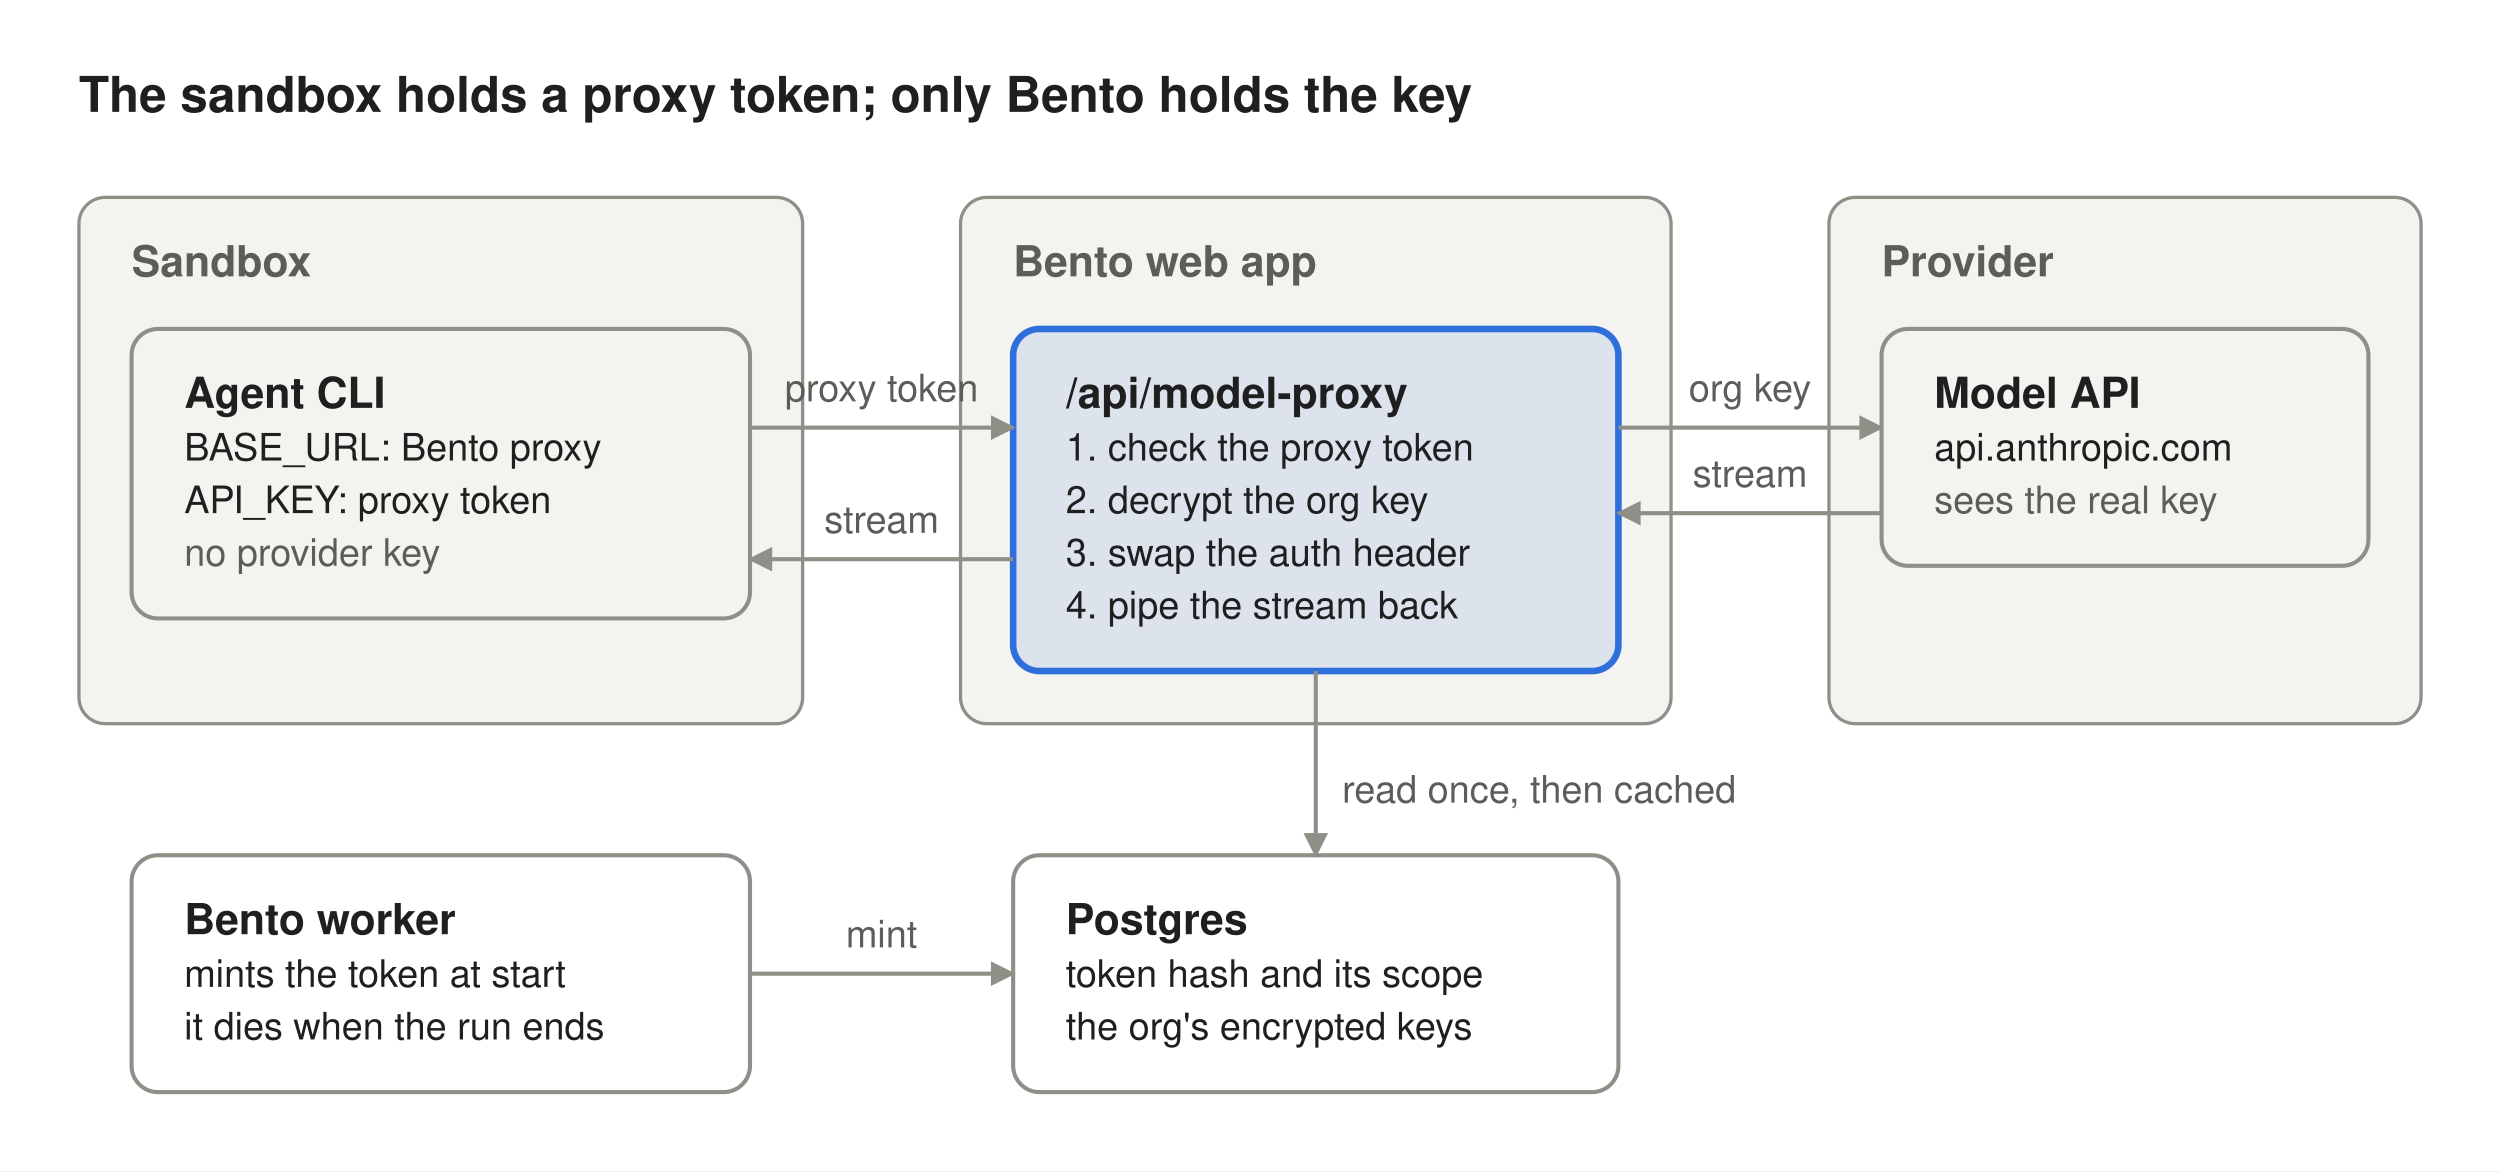
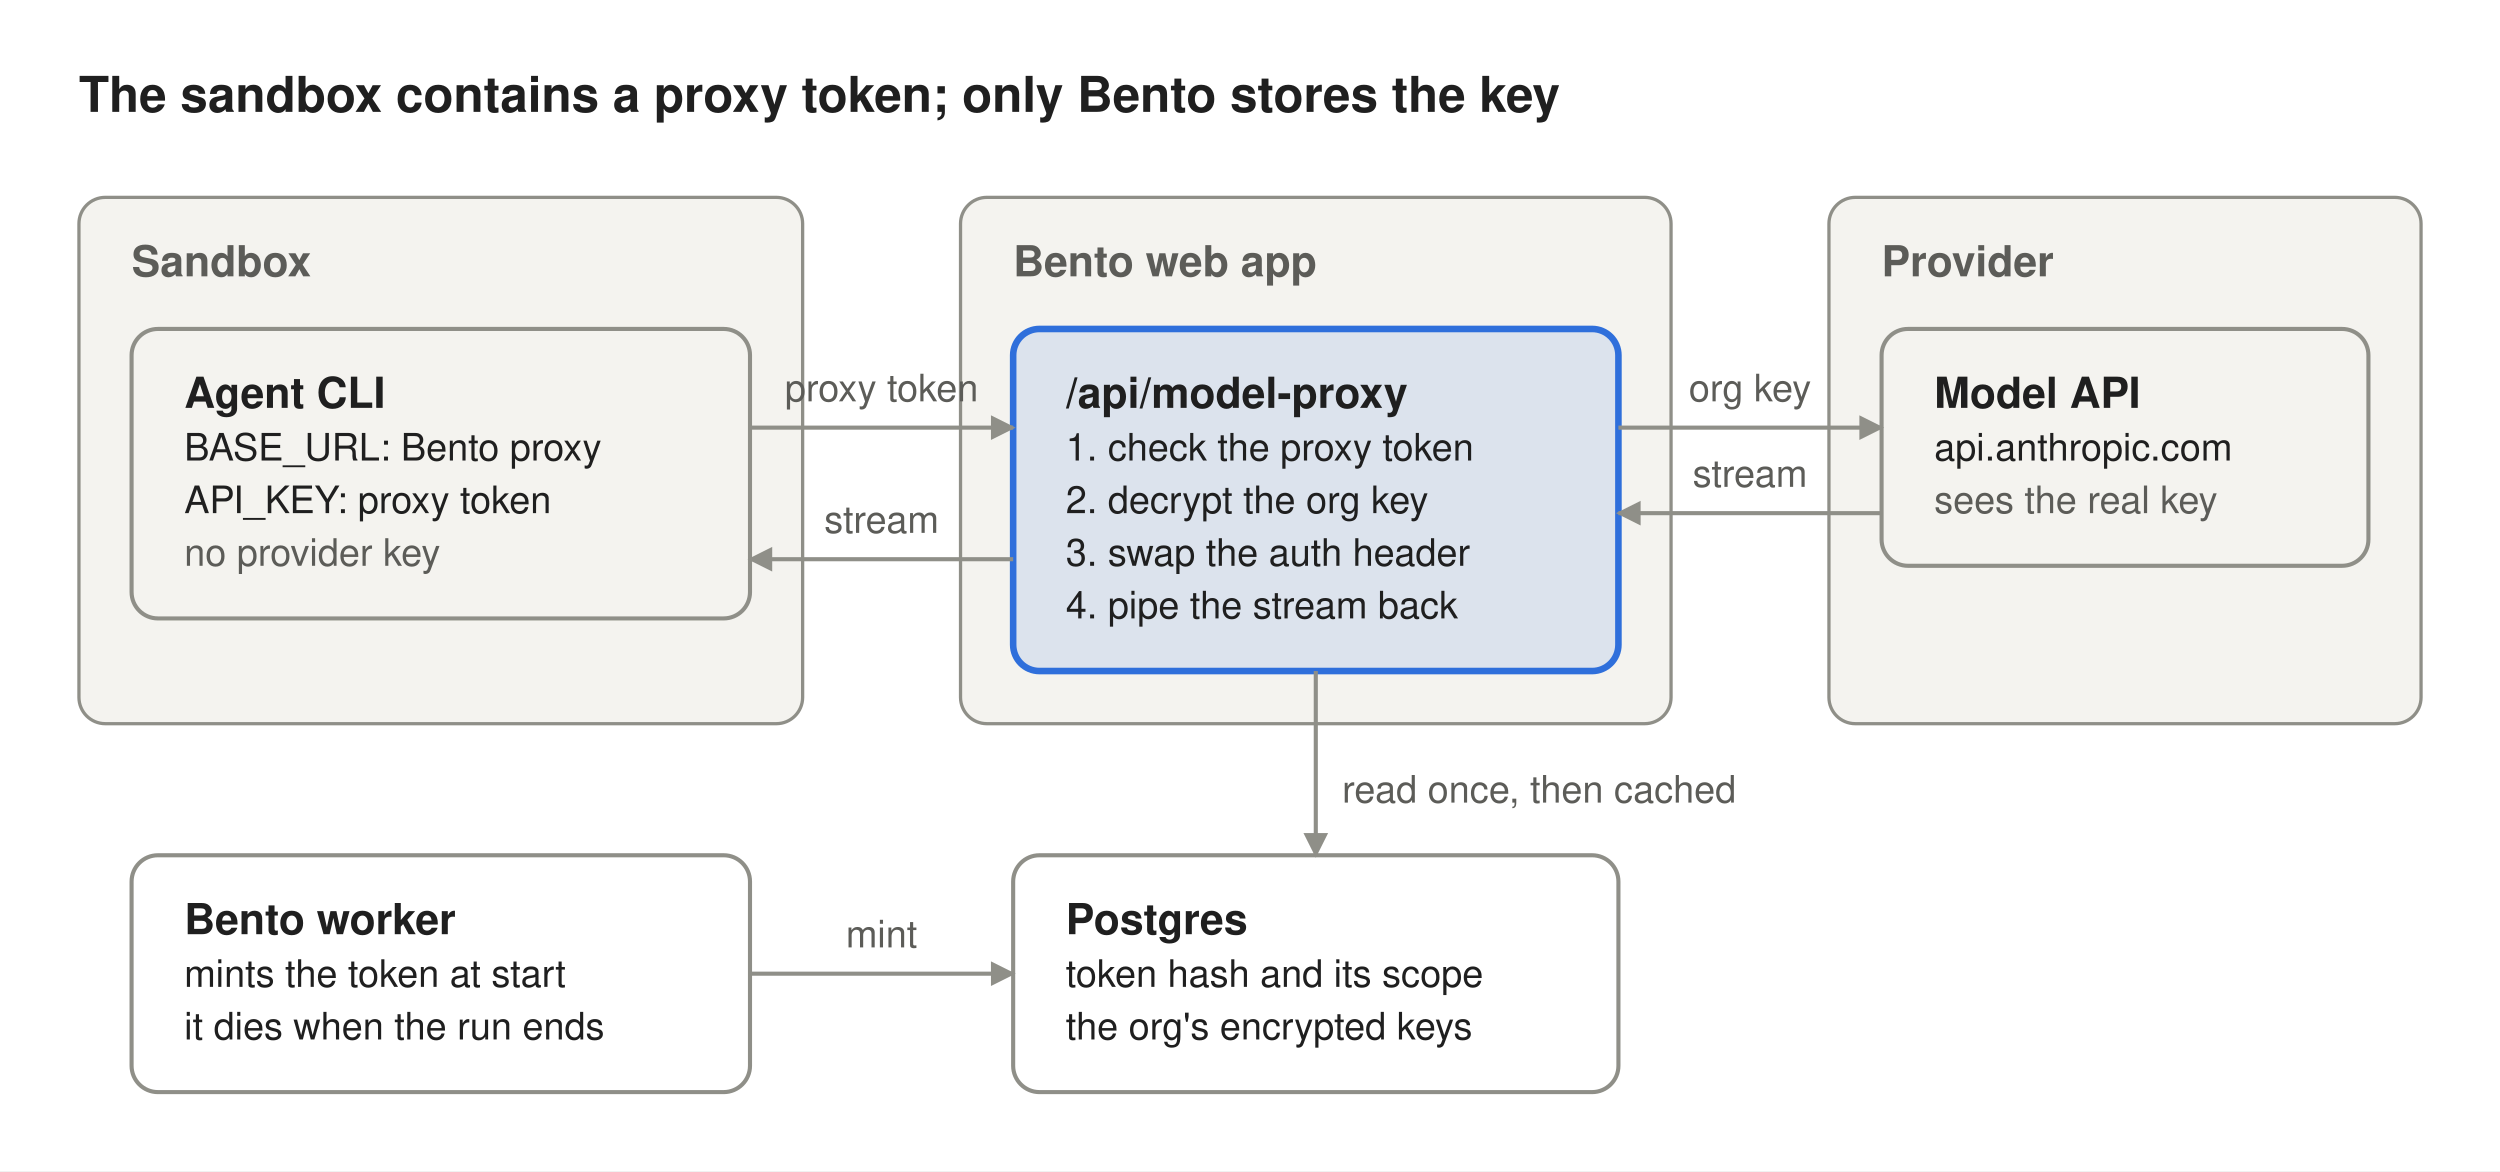
- <svg xmlns="http://www.w3.org/2000/svg" viewBox="0 0 760 356" role="img" aria-label="The sandbox holds a proxy token; only Bento holds the key" font-family="-apple-system, BlinkMacSystemFont, 'Segoe UI', Helvetica, Arial, sans-serif" font-size="13">
+ <svg xmlns="http://www.w3.org/2000/svg" viewBox="0 0 760 356" role="img" aria-label="The sandbox contains a proxy token; only Bento stores the key" font-family="-apple-system, BlinkMacSystemFont, 'Segoe UI', Helvetica, Arial, sans-serif" font-size="13">
  <defs>
    <marker id="arrow" viewBox="0 0 10 10" refX="9" refY="5" markerWidth="6" markerHeight="6" orient="auto-start-reverse">
      <path d="M0 0L10 5L0 10z" fill="#8f8f88" />
    </marker>
  </defs>
  <rect width="760" height="356" fill="#ffffff" />
-   <text x="24" y="34" font-size="15" font-weight="600" fill="#1f1f1f">The sandbox holds a proxy token; only Bento holds the key</text>
+   <text x="24" y="34" font-size="15" font-weight="600" fill="#1f1f1f">The sandbox contains a proxy token; only Bento stores the key</text>
  <rect x="24" y="60" width="220" height="160" rx="8" fill="#f4f3ef" stroke="#8f8f88" />
  <text x="40" y="84" font-weight="600" fill="#5c5c58">Sandbox</text>
  <rect x="40" y="100" width="188" height="88" rx="8" fill="none" stroke="#8f8f88" stroke-width="1.25" />
  <text x="56" y="124" font-weight="600" fill="#1f1f1f">Agent CLI</text>
  <text x="56" y="140" font-size="11.5" fill="#1f1f1f">BASE_URL: Bento proxy</text>
  <text x="56" y="156" font-size="11.5" fill="#1f1f1f">API_KEY: proxy token</text>
  <text x="56" y="172" font-size="11.5" fill="#5c5c58">no provider key</text>
  <rect x="292" y="60" width="216" height="160" rx="8" fill="#f4f3ef" stroke="#8f8f88" />
  <text x="308" y="84" font-weight="600" fill="#5c5c58">Bento web app</text>
  <rect x="308" y="100" width="184" height="104" rx="8" fill="#2f6fdb" fill-opacity="0.12" stroke="#2f6fdb" stroke-width="2" />
  <text x="324" y="124" font-weight="600" fill="#1f1f1f">/api/model-proxy</text>
  <text x="324" y="140" font-size="11.5" fill="#1f1f1f">1. check the proxy token</text>
  <text x="324" y="156" font-size="11.5" fill="#1f1f1f">2. decrypt the org key</text>
  <text x="324" y="172" font-size="11.5" fill="#1f1f1f">3. swap the auth header</text>
  <text x="324" y="188" font-size="11.5" fill="#1f1f1f">4. pipe the stream back</text>
  <rect x="556" y="60" width="180" height="160" rx="8" fill="#f4f3ef" stroke="#8f8f88" />
  <text x="572" y="84" font-weight="600" fill="#5c5c58">Provider</text>
  <rect x="572" y="100" width="148" height="72" rx="8" fill="none" stroke="#8f8f88" stroke-width="1.25" />
  <text x="588" y="124" font-weight="600" fill="#1f1f1f">Model API</text>
  <text x="588" y="140" font-size="11.5" fill="#1f1f1f">api.anthropic.com</text>
  <text x="588" y="156" font-size="11.5" fill="#5c5c58">sees the real key</text>
  <rect x="40" y="260" width="188" height="72" rx="8" fill="none" stroke="#8f8f88" stroke-width="1.25" />
  <text x="56" y="284" font-weight="600" fill="#1f1f1f">Bento worker</text>
  <text x="56" y="300" font-size="11.5" fill="#1f1f1f">mints the token at start</text>
  <text x="56" y="316" font-size="11.5" fill="#1f1f1f">it dies when the run ends</text>
  <rect x="308" y="260" width="184" height="72" rx="8" fill="none" stroke="#8f8f88" stroke-width="1.25" />
  <text x="324" y="284" font-weight="600" fill="#1f1f1f">Postgres</text>
  <text x="324" y="300" font-size="11.5" fill="#1f1f1f">token hash and its scope</text>
  <text x="324" y="316" font-size="11.5" fill="#1f1f1f">the org's encrypted keys</text>
  <g fill="none" stroke="#8f8f88" stroke-width="1.25">
    <path d="M228 130H308" marker-end="url(#arrow)" />
    <path d="M308 170H228" marker-end="url(#arrow)" />
    <path d="M492 130H572" marker-end="url(#arrow)" />
    <path d="M572 156H492" marker-end="url(#arrow)" />
    <path d="M400 204V260" marker-end="url(#arrow)" />
    <path d="M228 296H308" marker-end="url(#arrow)" />
  </g>
  <text x="268" y="122" text-anchor="middle" font-size="11.5" fill="#5c5c58">proxy token</text>
  <text x="268" y="162" text-anchor="middle" font-size="11.5" fill="#5c5c58">stream</text>
  <text x="532" y="122" text-anchor="middle" font-size="11.5" fill="#5c5c58">org key</text>
  <text x="532" y="148" text-anchor="middle" font-size="11.5" fill="#5c5c58">stream</text>
  <text x="408" y="244" font-size="11.5" fill="#5c5c58">read once, then cached</text>
  <text x="268" y="288" text-anchor="middle" font-size="11.5" fill="#5c5c58">mint</text>
</svg>
